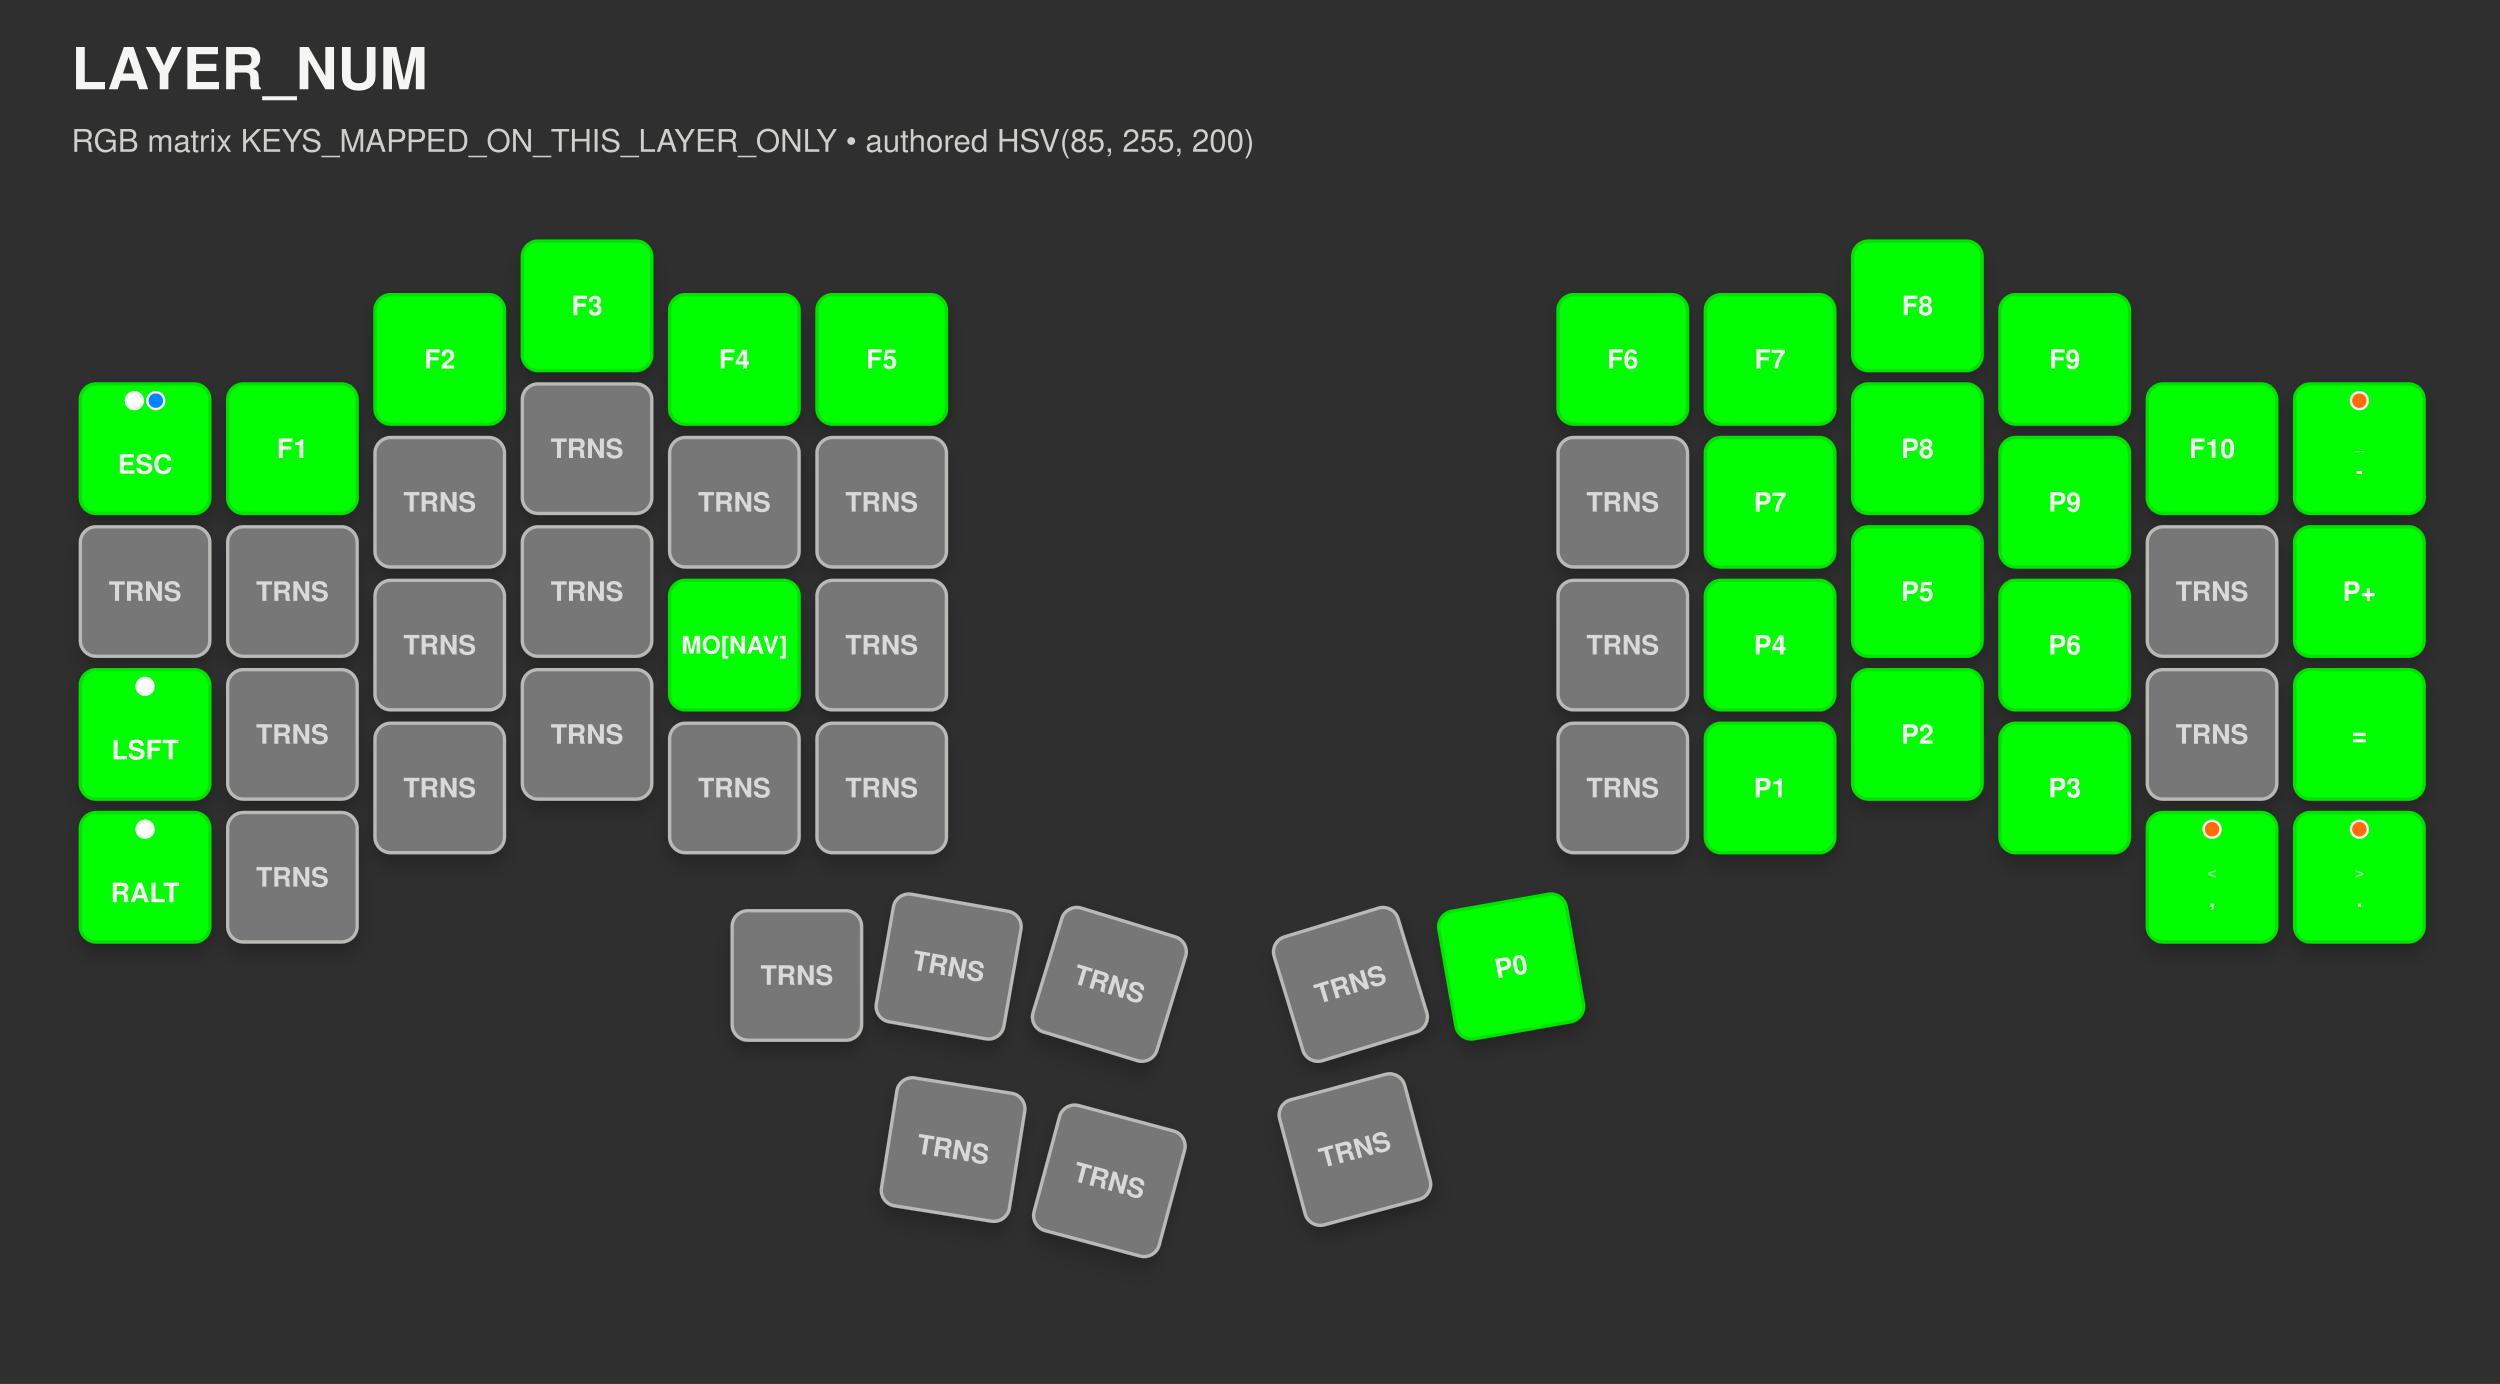
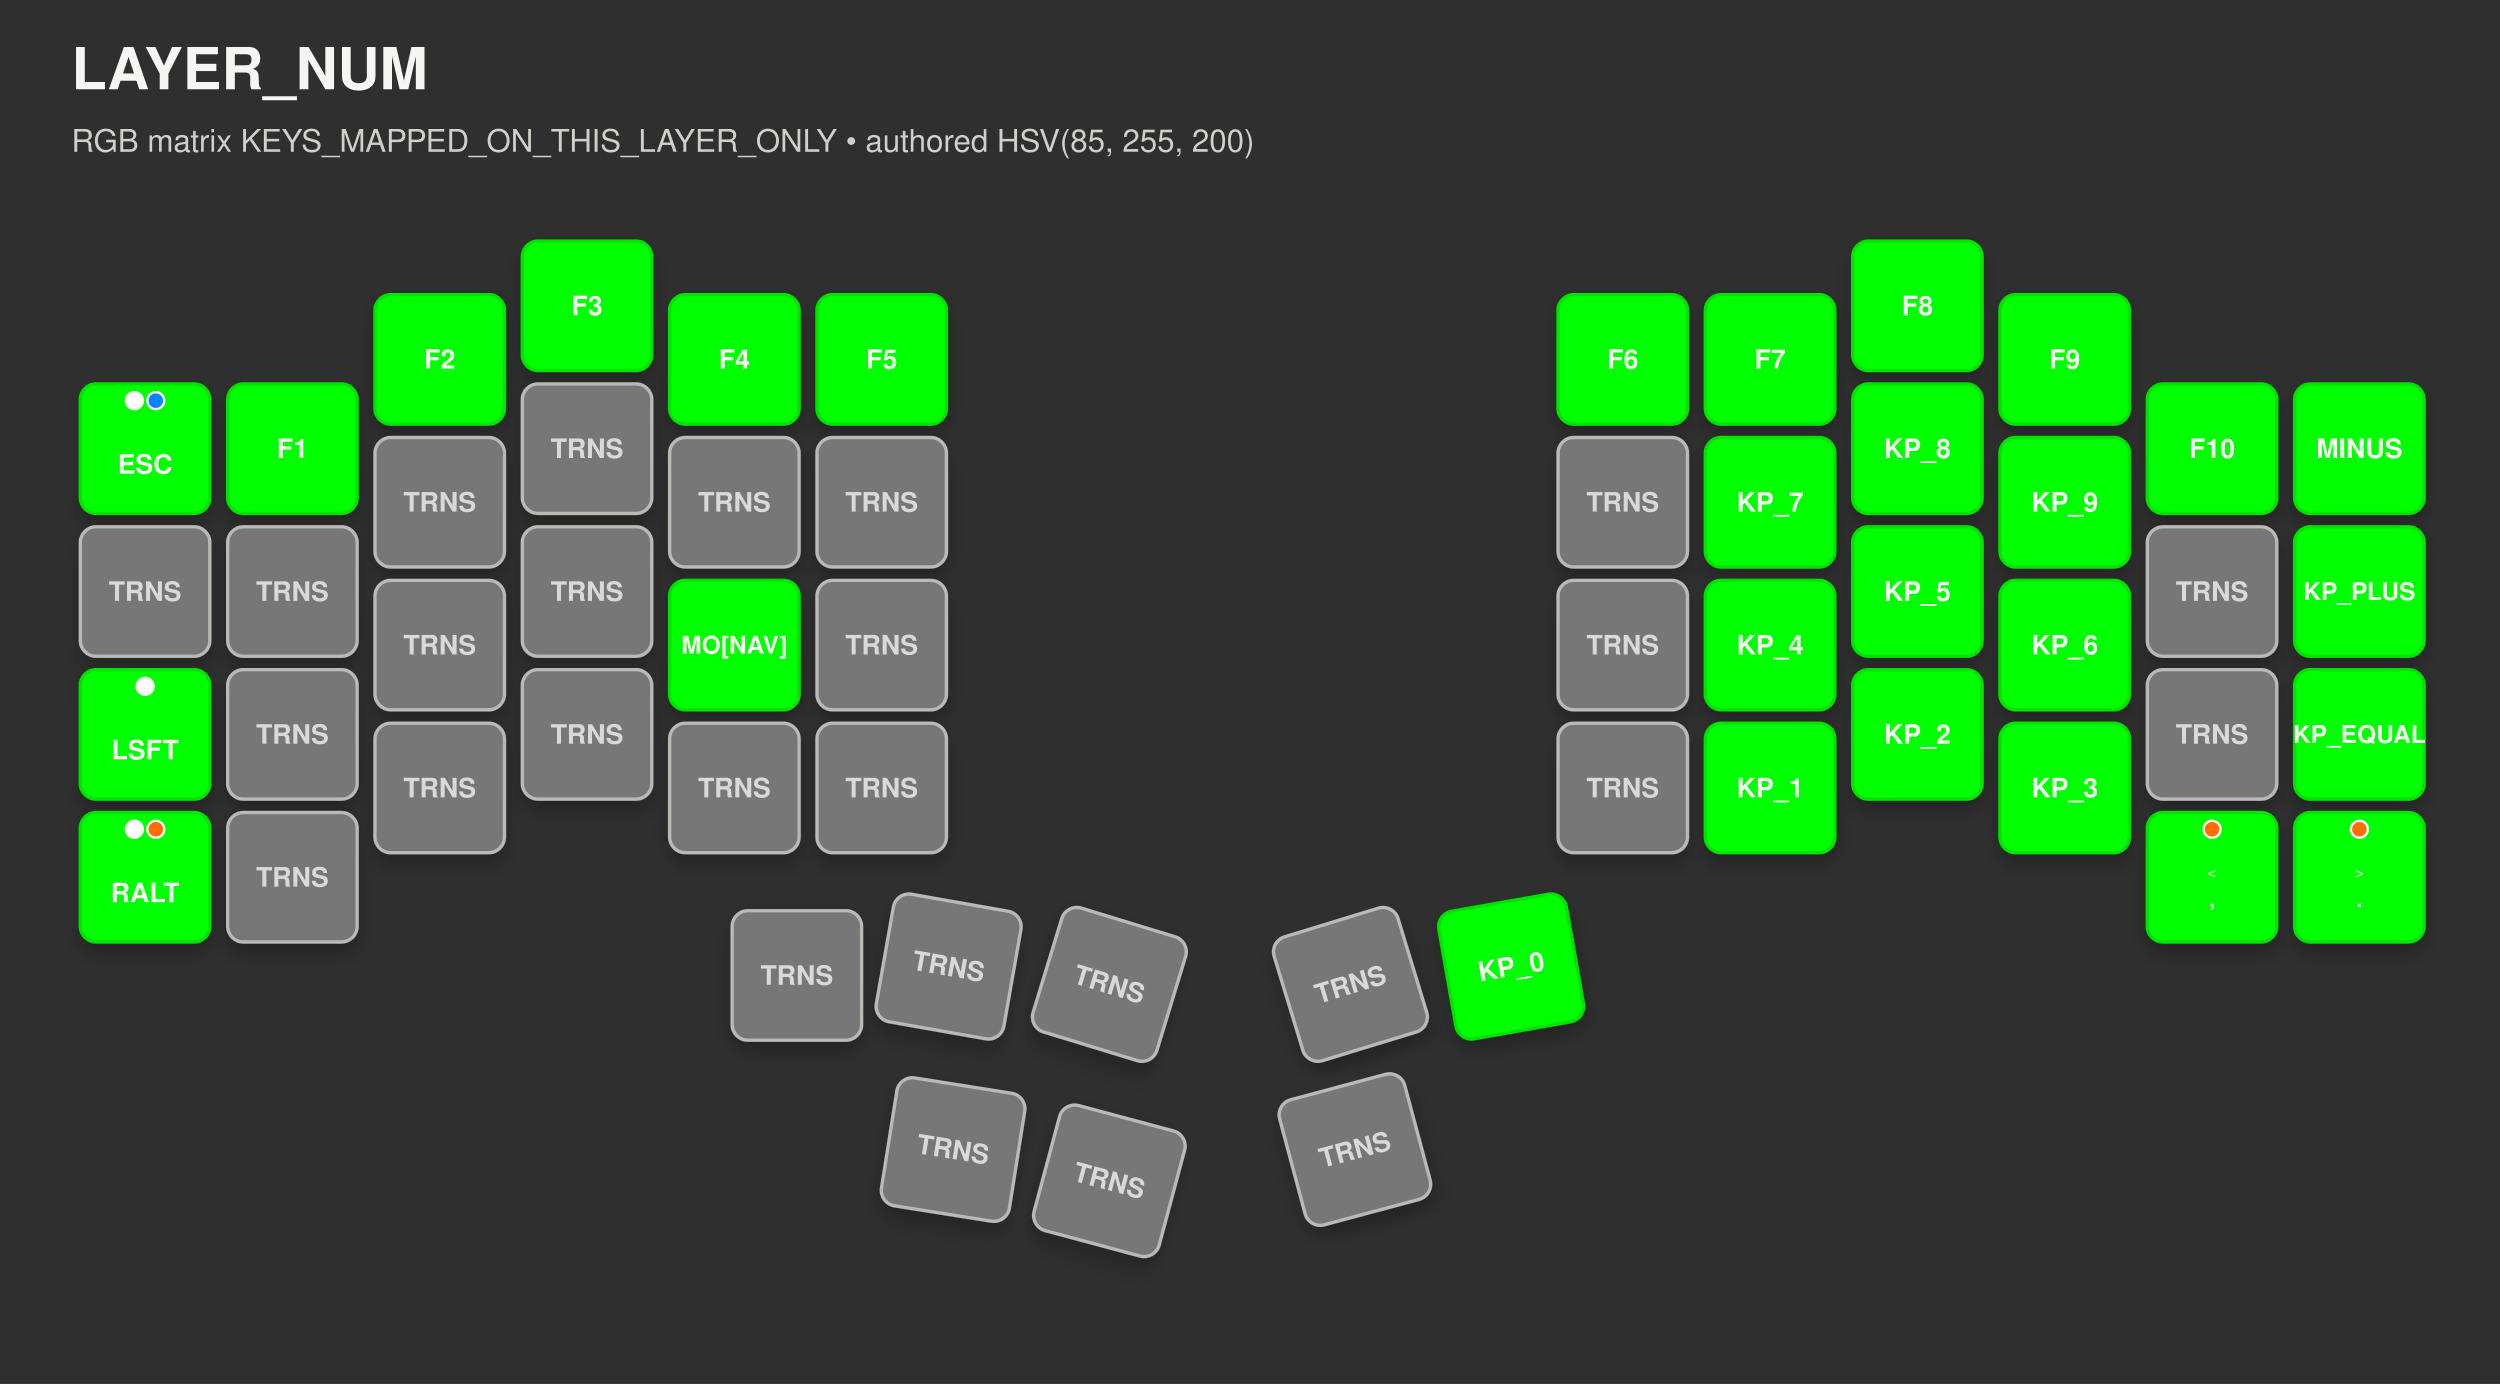
<svg xmlns="http://www.w3.org/2000/svg" width="1120" height="620" viewBox="0 0 1120 620" role="img" aria-labelledby="title desc">
  <defs>
    <filter id="shadow" x="-20%" y="-20%" width="140%" height="140%">
      <feDropShadow dx="0" dy="5" stdDeviation="4" flood-color="#000000" flood-opacity="0.22" />
    </filter>
  </defs>
  <rect width="1120" height="620" fill="#2f2f2f" />
  <text x="32" y="40" fill="#f5f5f3" font-size="26" font-family="Helvetica, Arial, sans-serif" font-weight="700">LAYER_NUM</text>
  <text x="32" y="68" fill="#cfcfcb" font-size="14" font-family="Helvetica, Arial, sans-serif">RGB matrix KEYS_MAPPED_ON_THIS_LAYER_ONLY • authored HSV(85, 255, 200)</text>
  <g transform="rotate(0 65.0 201.0)">
    <rect x="36.0" y="172.0" width="58" height="58" rx="7" fill="#00ff00" stroke="#00e300" stroke-width="1.5" filter="url(#shadow)" />
    <text x="65.0" y="208.0" fill="#f7f7f4" fill-opacity="1.00" font-size="12.0" text-anchor="middle" dominant-baseline="middle" font-family="Helvetica, Arial, sans-serif" font-weight="600">ESC</text>
    <circle cx="60.2" cy="179.5" r="3.8" fill="#ffffff" stroke="#f7f7f4" stroke-width="1.1" />
    <circle cx="69.8" cy="179.5" r="3.8" fill="#0084ff" stroke="#f7f7f4" stroke-width="1.1" />
  </g>
  <g transform="rotate(0 131.0 201.0)">
    <rect x="102.0" y="172.0" width="58" height="58" rx="7" fill="#00ff00" stroke="#00e300" stroke-width="1.5" filter="url(#shadow)" />
    <text x="131.0" y="201.0" fill="#f7f7f4" fill-opacity="1.00" font-size="12.0" text-anchor="middle" dominant-baseline="middle" font-family="Helvetica, Arial, sans-serif" font-weight="600">F1</text>
  </g>
  <g transform="rotate(0 197.0 161.0)">
    <rect x="168.0" y="132.0" width="58" height="58" rx="7" fill="#00ff00" stroke="#00e300" stroke-width="1.5" filter="url(#shadow)" />
    <text x="197.0" y="161.0" fill="#f7f7f4" fill-opacity="1.00" font-size="12.0" text-anchor="middle" dominant-baseline="middle" font-family="Helvetica, Arial, sans-serif" font-weight="600">F2</text>
  </g>
  <g transform="rotate(0 263.0 137.0)">
    <rect x="234.0" y="108.0" width="58" height="58" rx="7" fill="#00ff00" stroke="#00e300" stroke-width="1.5" filter="url(#shadow)" />
    <text x="263.0" y="137.0" fill="#f7f7f4" fill-opacity="1.00" font-size="12.0" text-anchor="middle" dominant-baseline="middle" font-family="Helvetica, Arial, sans-serif" font-weight="600">F3</text>
  </g>
  <g transform="rotate(0 329.0 161.0)">
    <rect x="300.0" y="132.0" width="58" height="58" rx="7" fill="#00ff00" stroke="#00e300" stroke-width="1.5" filter="url(#shadow)" />
    <text x="329.0" y="161.0" fill="#f7f7f4" fill-opacity="1.00" font-size="12.0" text-anchor="middle" dominant-baseline="middle" font-family="Helvetica, Arial, sans-serif" font-weight="600">F4</text>
  </g>
  <g transform="rotate(0 395.0 161.0)">
    <rect x="366.0" y="132.0" width="58" height="58" rx="7" fill="#00ff00" stroke="#00e300" stroke-width="1.5" filter="url(#shadow)" />
    <text x="395.0" y="161.0" fill="#f7f7f4" fill-opacity="1.00" font-size="12.0" text-anchor="middle" dominant-baseline="middle" font-family="Helvetica, Arial, sans-serif" font-weight="600">F5</text>
  </g>
  <g transform="rotate(0 727.0 161.0)">
    <rect x="698.0" y="132.0" width="58" height="58" rx="7" fill="#00ff00" stroke="#00e300" stroke-width="1.5" filter="url(#shadow)" />
    <text x="727.0" y="161.0" fill="#f7f7f4" fill-opacity="1.00" font-size="12.0" text-anchor="middle" dominant-baseline="middle" font-family="Helvetica, Arial, sans-serif" font-weight="600">F6</text>
  </g>
  <g transform="rotate(0 793.0 161.0)">
    <rect x="764.0" y="132.0" width="58" height="58" rx="7" fill="#00ff00" stroke="#00e300" stroke-width="1.5" filter="url(#shadow)" />
    <text x="793.0" y="161.0" fill="#f7f7f4" fill-opacity="1.00" font-size="12.0" text-anchor="middle" dominant-baseline="middle" font-family="Helvetica, Arial, sans-serif" font-weight="600">F7</text>
  </g>
  <g transform="rotate(0 859.0 137.0)">
    <rect x="830.0" y="108.0" width="58" height="58" rx="7" fill="#00ff00" stroke="#00e300" stroke-width="1.5" filter="url(#shadow)" />
    <text x="859.0" y="137.0" fill="#f7f7f4" fill-opacity="1.00" font-size="12.0" text-anchor="middle" dominant-baseline="middle" font-family="Helvetica, Arial, sans-serif" font-weight="600">F8</text>
  </g>
  <g transform="rotate(0 925.0 161.0)">
    <rect x="896.0" y="132.0" width="58" height="58" rx="7" fill="#00ff00" stroke="#00e300" stroke-width="1.5" filter="url(#shadow)" />
    <text x="925.0" y="161.0" fill="#f7f7f4" fill-opacity="1.00" font-size="12.0" text-anchor="middle" dominant-baseline="middle" font-family="Helvetica, Arial, sans-serif" font-weight="600">F9</text>
  </g>
  <g transform="rotate(0 991.0 201.0)">
    <rect x="962.0" y="172.0" width="58" height="58" rx="7" fill="#00ff00" stroke="#00e300" stroke-width="1.5" filter="url(#shadow)" />
    <text x="991.0" y="201.0" fill="#f7f7f4" fill-opacity="1.00" font-size="12.0" text-anchor="middle" dominant-baseline="middle" font-family="Helvetica, Arial, sans-serif" font-weight="600">F10</text>
  </g>
  <g transform="rotate(0 1057.0 201.0)">
    <rect x="1028.0" y="172.0" width="58" height="58" rx="7" fill="#00ff00" stroke="#00e300" stroke-width="1.5" filter="url(#shadow)" />
-     <text x="1057.0" y="198.6" fill="#f7f7f4" fill-opacity="0.56" font-size="7.4" text-anchor="middle" dominant-baseline="middle" font-family="Helvetica, Arial, sans-serif" font-weight="650">_</text>
-     <text x="1057.0" y="211.0" fill="#f7f7f4" fill-opacity="1.00" font-size="9.1" text-anchor="middle" dominant-baseline="middle" font-family="Helvetica, Arial, sans-serif" font-weight="600">-</text>
-     <circle cx="1057.0" cy="179.5" r="3.8" fill="#ff6c00" stroke="#f7f7f4" stroke-width="1.1" />
+     <text x="1057.0" y="201.0" fill="#f7f7f4" fill-opacity="1.00" font-size="12.0" text-anchor="middle" dominant-baseline="middle" font-family="Helvetica, Arial, sans-serif" font-weight="600">MINUS</text>
  </g>
  <g transform="rotate(0 65.0 265.0)">
    <rect x="36.0" y="236.0" width="58" height="58" rx="7" fill="#777777" stroke="#b8bab5" stroke-width="1.5" filter="url(#shadow)" />
    <text x="65.0" y="265.0" fill="#ffffff" fill-opacity="0.72" font-size="12.0" text-anchor="middle" dominant-baseline="middle" font-family="Helvetica, Arial, sans-serif" font-weight="600">TRNS</text>
  </g>
  <g transform="rotate(0 131.0 265.0)">
    <rect x="102.0" y="236.0" width="58" height="58" rx="7" fill="#777777" stroke="#b8bab5" stroke-width="1.5" filter="url(#shadow)" />
    <text x="131.0" y="265.0" fill="#ffffff" fill-opacity="0.72" font-size="12.0" text-anchor="middle" dominant-baseline="middle" font-family="Helvetica, Arial, sans-serif" font-weight="600">TRNS</text>
  </g>
  <g transform="rotate(0 197.0 225.0)">
    <rect x="168.0" y="196.0" width="58" height="58" rx="7" fill="#777777" stroke="#b8bab5" stroke-width="1.5" filter="url(#shadow)" />
    <text x="197.0" y="225.0" fill="#ffffff" fill-opacity="0.72" font-size="12.0" text-anchor="middle" dominant-baseline="middle" font-family="Helvetica, Arial, sans-serif" font-weight="600">TRNS</text>
  </g>
  <g transform="rotate(0 263.0 201.0)">
    <rect x="234.0" y="172.0" width="58" height="58" rx="7" fill="#777777" stroke="#b8bab5" stroke-width="1.5" filter="url(#shadow)" />
    <text x="263.0" y="201.0" fill="#ffffff" fill-opacity="0.72" font-size="12.0" text-anchor="middle" dominant-baseline="middle" font-family="Helvetica, Arial, sans-serif" font-weight="600">TRNS</text>
  </g>
  <g transform="rotate(0 329.0 225.0)">
    <rect x="300.0" y="196.0" width="58" height="58" rx="7" fill="#777777" stroke="#b8bab5" stroke-width="1.5" filter="url(#shadow)" />
    <text x="329.0" y="225.0" fill="#ffffff" fill-opacity="0.72" font-size="12.0" text-anchor="middle" dominant-baseline="middle" font-family="Helvetica, Arial, sans-serif" font-weight="600">TRNS</text>
  </g>
  <g transform="rotate(0 395.0 225.0)">
    <rect x="366.0" y="196.0" width="58" height="58" rx="7" fill="#777777" stroke="#b8bab5" stroke-width="1.5" filter="url(#shadow)" />
    <text x="395.0" y="225.0" fill="#ffffff" fill-opacity="0.72" font-size="12.0" text-anchor="middle" dominant-baseline="middle" font-family="Helvetica, Arial, sans-serif" font-weight="600">TRNS</text>
  </g>
  <g transform="rotate(0 727.0 225.0)">
    <rect x="698.0" y="196.0" width="58" height="58" rx="7" fill="#777777" stroke="#b8bab5" stroke-width="1.5" filter="url(#shadow)" />
    <text x="727.0" y="225.0" fill="#ffffff" fill-opacity="0.72" font-size="12.0" text-anchor="middle" dominant-baseline="middle" font-family="Helvetica, Arial, sans-serif" font-weight="600">TRNS</text>
  </g>
  <g transform="rotate(0 793.0 225.0)">
    <rect x="764.0" y="196.0" width="58" height="58" rx="7" fill="#00ff00" stroke="#00e300" stroke-width="1.5" filter="url(#shadow)" />
-     <text x="793.0" y="225.0" fill="#f7f7f4" fill-opacity="1.00" font-size="12.0" text-anchor="middle" dominant-baseline="middle" font-family="Helvetica, Arial, sans-serif" font-weight="600">P7</text>
+     <text x="793.0" y="225.0" fill="#f7f7f4" fill-opacity="1.00" font-size="12.0" text-anchor="middle" dominant-baseline="middle" font-family="Helvetica, Arial, sans-serif" font-weight="600">KP_7</text>
  </g>
  <g transform="rotate(0 859.0 201.0)">
    <rect x="830.0" y="172.0" width="58" height="58" rx="7" fill="#00ff00" stroke="#00e300" stroke-width="1.5" filter="url(#shadow)" />
-     <text x="859.0" y="201.0" fill="#f7f7f4" fill-opacity="1.00" font-size="12.0" text-anchor="middle" dominant-baseline="middle" font-family="Helvetica, Arial, sans-serif" font-weight="600">P8</text>
+     <text x="859.0" y="201.0" fill="#f7f7f4" fill-opacity="1.00" font-size="12.0" text-anchor="middle" dominant-baseline="middle" font-family="Helvetica, Arial, sans-serif" font-weight="600">KP_8</text>
  </g>
  <g transform="rotate(0 925.0 225.0)">
    <rect x="896.0" y="196.0" width="58" height="58" rx="7" fill="#00ff00" stroke="#00e300" stroke-width="1.5" filter="url(#shadow)" />
-     <text x="925.0" y="225.0" fill="#f7f7f4" fill-opacity="1.00" font-size="12.0" text-anchor="middle" dominant-baseline="middle" font-family="Helvetica, Arial, sans-serif" font-weight="600">P9</text>
+     <text x="925.0" y="225.0" fill="#f7f7f4" fill-opacity="1.00" font-size="12.0" text-anchor="middle" dominant-baseline="middle" font-family="Helvetica, Arial, sans-serif" font-weight="600">KP_9</text>
  </g>
  <g transform="rotate(0 991.0 265.0)">
    <rect x="962.0" y="236.0" width="58" height="58" rx="7" fill="#777777" stroke="#b8bab5" stroke-width="1.5" filter="url(#shadow)" />
    <text x="991.0" y="265.0" fill="#ffffff" fill-opacity="0.72" font-size="12.0" text-anchor="middle" dominant-baseline="middle" font-family="Helvetica, Arial, sans-serif" font-weight="600">TRNS</text>
  </g>
  <g transform="rotate(0 1057.0 265.0)">
    <rect x="1028.0" y="236.0" width="58" height="58" rx="7" fill="#00ff00" stroke="#00e300" stroke-width="1.5" filter="url(#shadow)" />
-     <text x="1057.0" y="265.0" fill="#f7f7f4" fill-opacity="1.00" font-size="12.0" text-anchor="middle" dominant-baseline="middle" font-family="Helvetica, Arial, sans-serif" font-weight="600">P+</text>
+     <text x="1057.0" y="265.0" fill="#f7f7f4" fill-opacity="1.00" font-size="11.0" text-anchor="middle" dominant-baseline="middle" font-family="Helvetica, Arial, sans-serif" font-weight="600">KP_PLUS</text>
  </g>
  <g transform="rotate(0 65.0 329.0)">
    <rect x="36.0" y="300.0" width="58" height="58" rx="7" fill="#00ff00" stroke="#00e300" stroke-width="1.5" filter="url(#shadow)" />
    <text x="65.0" y="336.0" fill="#f7f7f4" fill-opacity="1.00" font-size="12.0" text-anchor="middle" dominant-baseline="middle" font-family="Helvetica, Arial, sans-serif" font-weight="600">LSFT</text>
    <circle cx="65.0" cy="307.5" r="3.8" fill="#ffffff" stroke="#f7f7f4" stroke-width="1.1" />
  </g>
  <g transform="rotate(0 131.0 329.0)">
    <rect x="102.0" y="300.0" width="58" height="58" rx="7" fill="#777777" stroke="#b8bab5" stroke-width="1.5" filter="url(#shadow)" />
    <text x="131.0" y="329.0" fill="#ffffff" fill-opacity="0.72" font-size="12.0" text-anchor="middle" dominant-baseline="middle" font-family="Helvetica, Arial, sans-serif" font-weight="600">TRNS</text>
  </g>
  <g transform="rotate(0 197.0 289.0)">
    <rect x="168.0" y="260.0" width="58" height="58" rx="7" fill="#777777" stroke="#b8bab5" stroke-width="1.5" filter="url(#shadow)" />
    <text x="197.0" y="289.0" fill="#ffffff" fill-opacity="0.72" font-size="12.0" text-anchor="middle" dominant-baseline="middle" font-family="Helvetica, Arial, sans-serif" font-weight="600">TRNS</text>
  </g>
  <g transform="rotate(0 263.0 265.0)">
    <rect x="234.0" y="236.0" width="58" height="58" rx="7" fill="#777777" stroke="#b8bab5" stroke-width="1.5" filter="url(#shadow)" />
    <text x="263.0" y="265.0" fill="#ffffff" fill-opacity="0.72" font-size="12.0" text-anchor="middle" dominant-baseline="middle" font-family="Helvetica, Arial, sans-serif" font-weight="600">TRNS</text>
  </g>
  <g transform="rotate(0 329.0 289.0)">
    <rect x="300.0" y="260.0" width="58" height="58" rx="7" fill="#00ff00" stroke="#00e300" stroke-width="1.5" filter="url(#shadow)" />
    <text x="329.0" y="289.0" fill="#f7f7f4" fill-opacity="1.00" font-size="11.0" text-anchor="middle" dominant-baseline="middle" font-family="Helvetica, Arial, sans-serif" font-weight="600">MO[NAV]</text>
  </g>
  <g transform="rotate(0 395.0 289.0)">
    <rect x="366.0" y="260.0" width="58" height="58" rx="7" fill="#777777" stroke="#b8bab5" stroke-width="1.5" filter="url(#shadow)" />
    <text x="395.0" y="289.0" fill="#ffffff" fill-opacity="0.72" font-size="12.0" text-anchor="middle" dominant-baseline="middle" font-family="Helvetica, Arial, sans-serif" font-weight="600">TRNS</text>
  </g>
  <g transform="rotate(0 727.0 289.0)">
    <rect x="698.0" y="260.0" width="58" height="58" rx="7" fill="#777777" stroke="#b8bab5" stroke-width="1.5" filter="url(#shadow)" />
    <text x="727.0" y="289.0" fill="#ffffff" fill-opacity="0.72" font-size="12.0" text-anchor="middle" dominant-baseline="middle" font-family="Helvetica, Arial, sans-serif" font-weight="600">TRNS</text>
  </g>
  <g transform="rotate(0 793.0 289.0)">
    <rect x="764.0" y="260.0" width="58" height="58" rx="7" fill="#00ff00" stroke="#00e300" stroke-width="1.5" filter="url(#shadow)" />
-     <text x="793.0" y="289.0" fill="#f7f7f4" fill-opacity="1.00" font-size="12.0" text-anchor="middle" dominant-baseline="middle" font-family="Helvetica, Arial, sans-serif" font-weight="600">P4</text>
+     <text x="793.0" y="289.0" fill="#f7f7f4" fill-opacity="1.00" font-size="12.0" text-anchor="middle" dominant-baseline="middle" font-family="Helvetica, Arial, sans-serif" font-weight="600">KP_4</text>
  </g>
  <g transform="rotate(0 859.0 265.0)">
    <rect x="830.0" y="236.0" width="58" height="58" rx="7" fill="#00ff00" stroke="#00e300" stroke-width="1.5" filter="url(#shadow)" />
-     <text x="859.0" y="265.0" fill="#f7f7f4" fill-opacity="1.00" font-size="12.0" text-anchor="middle" dominant-baseline="middle" font-family="Helvetica, Arial, sans-serif" font-weight="600">P5</text>
+     <text x="859.0" y="265.0" fill="#f7f7f4" fill-opacity="1.00" font-size="12.0" text-anchor="middle" dominant-baseline="middle" font-family="Helvetica, Arial, sans-serif" font-weight="600">KP_5</text>
  </g>
  <g transform="rotate(0 925.0 289.0)">
    <rect x="896.0" y="260.0" width="58" height="58" rx="7" fill="#00ff00" stroke="#00e300" stroke-width="1.5" filter="url(#shadow)" />
-     <text x="925.0" y="289.0" fill="#f7f7f4" fill-opacity="1.00" font-size="12.0" text-anchor="middle" dominant-baseline="middle" font-family="Helvetica, Arial, sans-serif" font-weight="600">P6</text>
+     <text x="925.0" y="289.0" fill="#f7f7f4" fill-opacity="1.00" font-size="12.0" text-anchor="middle" dominant-baseline="middle" font-family="Helvetica, Arial, sans-serif" font-weight="600">KP_6</text>
  </g>
  <g transform="rotate(0 991.0 329.0)">
    <rect x="962.0" y="300.0" width="58" height="58" rx="7" fill="#777777" stroke="#b8bab5" stroke-width="1.5" filter="url(#shadow)" />
    <text x="991.0" y="329.0" fill="#ffffff" fill-opacity="0.72" font-size="12.0" text-anchor="middle" dominant-baseline="middle" font-family="Helvetica, Arial, sans-serif" font-weight="600">TRNS</text>
  </g>
  <g transform="rotate(0 1057.0 329.0)">
    <rect x="1028.0" y="300.0" width="58" height="58" rx="7" fill="#00ff00" stroke="#00e300" stroke-width="1.5" filter="url(#shadow)" />
-     <text x="1057.0" y="329.0" fill="#f7f7f4" fill-opacity="1.00" font-size="12.0" text-anchor="middle" dominant-baseline="middle" font-family="Helvetica, Arial, sans-serif" font-weight="600">=</text>
+     <text x="1057.0" y="329.0" fill="#f7f7f4" fill-opacity="1.00" font-size="11.0" text-anchor="middle" dominant-baseline="middle" font-family="Helvetica, Arial, sans-serif" font-weight="600" textLength="48.0" lengthAdjust="spacingAndGlyphs">KP_EQUAL</text>
  </g>
  <g transform="rotate(0 65.0 393.0)">
    <rect x="36.0" y="364.0" width="58" height="58" rx="7" fill="#00ff00" stroke="#00e300" stroke-width="1.5" filter="url(#shadow)" />
    <text x="65.0" y="400.0" fill="#f7f7f4" fill-opacity="1.00" font-size="12.0" text-anchor="middle" dominant-baseline="middle" font-family="Helvetica, Arial, sans-serif" font-weight="600">RALT</text>
-     <circle cx="65.0" cy="371.5" r="3.8" fill="#ffffff" stroke="#f7f7f4" stroke-width="1.1" />
+     <circle cx="60.2" cy="371.5" r="3.8" fill="#ffffff" stroke="#f7f7f4" stroke-width="1.1" />
+     <circle cx="69.8" cy="371.5" r="3.8" fill="#ff6c00" stroke="#f7f7f4" stroke-width="1.1" />
  </g>
  <g transform="rotate(0 131.0 393.0)">
    <rect x="102.0" y="364.0" width="58" height="58" rx="7" fill="#777777" stroke="#b8bab5" stroke-width="1.5" filter="url(#shadow)" />
    <text x="131.0" y="393.0" fill="#ffffff" fill-opacity="0.72" font-size="12.0" text-anchor="middle" dominant-baseline="middle" font-family="Helvetica, Arial, sans-serif" font-weight="600">TRNS</text>
  </g>
  <g transform="rotate(0 197.0 353.0)">
    <rect x="168.0" y="324.0" width="58" height="58" rx="7" fill="#777777" stroke="#b8bab5" stroke-width="1.5" filter="url(#shadow)" />
    <text x="197.0" y="353.0" fill="#ffffff" fill-opacity="0.72" font-size="12.0" text-anchor="middle" dominant-baseline="middle" font-family="Helvetica, Arial, sans-serif" font-weight="600">TRNS</text>
  </g>
  <g transform="rotate(0 263.0 329.0)">
    <rect x="234.0" y="300.0" width="58" height="58" rx="7" fill="#777777" stroke="#b8bab5" stroke-width="1.5" filter="url(#shadow)" />
    <text x="263.0" y="329.0" fill="#ffffff" fill-opacity="0.72" font-size="12.0" text-anchor="middle" dominant-baseline="middle" font-family="Helvetica, Arial, sans-serif" font-weight="600">TRNS</text>
  </g>
  <g transform="rotate(0 329.0 353.0)">
    <rect x="300.0" y="324.0" width="58" height="58" rx="7" fill="#777777" stroke="#b8bab5" stroke-width="1.5" filter="url(#shadow)" />
    <text x="329.0" y="353.0" fill="#ffffff" fill-opacity="0.72" font-size="12.0" text-anchor="middle" dominant-baseline="middle" font-family="Helvetica, Arial, sans-serif" font-weight="600">TRNS</text>
  </g>
  <g transform="rotate(0 395.0 353.0)">
    <rect x="366.0" y="324.0" width="58" height="58" rx="7" fill="#777777" stroke="#b8bab5" stroke-width="1.5" filter="url(#shadow)" />
    <text x="395.0" y="353.0" fill="#ffffff" fill-opacity="0.72" font-size="12.0" text-anchor="middle" dominant-baseline="middle" font-family="Helvetica, Arial, sans-serif" font-weight="600">TRNS</text>
  </g>
  <g transform="rotate(0 727.0 353.0)">
    <rect x="698.0" y="324.0" width="58" height="58" rx="7" fill="#777777" stroke="#b8bab5" stroke-width="1.5" filter="url(#shadow)" />
    <text x="727.0" y="353.0" fill="#ffffff" fill-opacity="0.72" font-size="12.0" text-anchor="middle" dominant-baseline="middle" font-family="Helvetica, Arial, sans-serif" font-weight="600">TRNS</text>
  </g>
  <g transform="rotate(0 793.0 353.0)">
    <rect x="764.0" y="324.0" width="58" height="58" rx="7" fill="#00ff00" stroke="#00e300" stroke-width="1.5" filter="url(#shadow)" />
-     <text x="793.0" y="353.0" fill="#f7f7f4" fill-opacity="1.00" font-size="12.0" text-anchor="middle" dominant-baseline="middle" font-family="Helvetica, Arial, sans-serif" font-weight="600">P1</text>
+     <text x="793.0" y="353.0" fill="#f7f7f4" fill-opacity="1.00" font-size="12.0" text-anchor="middle" dominant-baseline="middle" font-family="Helvetica, Arial, sans-serif" font-weight="600">KP_1</text>
  </g>
  <g transform="rotate(0 859.0 329.0)">
    <rect x="830.0" y="300.0" width="58" height="58" rx="7" fill="#00ff00" stroke="#00e300" stroke-width="1.5" filter="url(#shadow)" />
-     <text x="859.0" y="329.0" fill="#f7f7f4" fill-opacity="1.00" font-size="12.0" text-anchor="middle" dominant-baseline="middle" font-family="Helvetica, Arial, sans-serif" font-weight="600">P2</text>
+     <text x="859.0" y="329.0" fill="#f7f7f4" fill-opacity="1.00" font-size="12.0" text-anchor="middle" dominant-baseline="middle" font-family="Helvetica, Arial, sans-serif" font-weight="600">KP_2</text>
  </g>
  <g transform="rotate(0 925.0 353.0)">
    <rect x="896.0" y="324.0" width="58" height="58" rx="7" fill="#00ff00" stroke="#00e300" stroke-width="1.5" filter="url(#shadow)" />
-     <text x="925.0" y="353.0" fill="#f7f7f4" fill-opacity="1.00" font-size="12.0" text-anchor="middle" dominant-baseline="middle" font-family="Helvetica, Arial, sans-serif" font-weight="600">P3</text>
+     <text x="925.0" y="353.0" fill="#f7f7f4" fill-opacity="1.00" font-size="12.0" text-anchor="middle" dominant-baseline="middle" font-family="Helvetica, Arial, sans-serif" font-weight="600">KP_3</text>
  </g>
  <g transform="rotate(0 991.0 393.0)">
    <rect x="962.0" y="364.0" width="58" height="58" rx="7" fill="#00ff00" stroke="#00e300" stroke-width="1.5" filter="url(#shadow)" />
    <text x="991.0" y="390.6" fill="#f7f7f4" fill-opacity="0.56" font-size="7.4" text-anchor="middle" dominant-baseline="middle" font-family="Helvetica, Arial, sans-serif" font-weight="650">&lt;</text>
    <text x="991.0" y="403.0" fill="#f7f7f4" fill-opacity="1.00" font-size="9.1" text-anchor="middle" dominant-baseline="middle" font-family="Helvetica, Arial, sans-serif" font-weight="600">,</text>
    <circle cx="991.0" cy="371.5" r="3.8" fill="#ff6c00" stroke="#f7f7f4" stroke-width="1.1" />
  </g>
  <g transform="rotate(0 1057.0 393.0)">
    <rect x="1028.0" y="364.0" width="58" height="58" rx="7" fill="#00ff00" stroke="#00e300" stroke-width="1.5" filter="url(#shadow)" />
    <text x="1057.0" y="390.6" fill="#f7f7f4" fill-opacity="0.56" font-size="7.4" text-anchor="middle" dominant-baseline="middle" font-family="Helvetica, Arial, sans-serif" font-weight="650">&gt;</text>
    <text x="1057.0" y="403.0" fill="#f7f7f4" fill-opacity="1.00" font-size="9.1" text-anchor="middle" dominant-baseline="middle" font-family="Helvetica, Arial, sans-serif" font-weight="600">.</text>
    <circle cx="1057.0" cy="371.5" r="3.8" fill="#ff6c00" stroke="#f7f7f4" stroke-width="1.1" />
  </g>
  <g transform="rotate(0 357.0 437.0)">
    <rect x="328.0" y="408.0" width="58" height="58" rx="7" fill="#777777" stroke="#b8bab5" stroke-width="1.5" filter="url(#shadow)" />
    <text x="357.0" y="437.0" fill="#ffffff" fill-opacity="0.72" font-size="12.0" text-anchor="middle" dominant-baseline="middle" font-family="Helvetica, Arial, sans-serif" font-weight="600">TRNS</text>
  </g>
  <g transform="rotate(10 425.0 433.0)">
    <rect x="396.0" y="404.0" width="58" height="58" rx="7" fill="#777777" stroke="#b8bab5" stroke-width="1.5" filter="url(#shadow)" />
    <text x="425.0" y="433.0" fill="#ffffff" fill-opacity="0.72" font-size="12.0" text-anchor="middle" dominant-baseline="middle" font-family="Helvetica, Arial, sans-serif" font-weight="600">TRNS</text>
  </g>
  <g transform="rotate(17 497.0 441.0)">
    <rect x="468.0" y="412.0" width="58" height="58" rx="7" fill="#777777" stroke="#b8bab5" stroke-width="1.5" filter="url(#shadow)" />
    <text x="497.0" y="441.0" fill="#ffffff" fill-opacity="0.72" font-size="12.0" text-anchor="middle" dominant-baseline="middle" font-family="Helvetica, Arial, sans-serif" font-weight="600">TRNS</text>
  </g>
  <g transform="rotate(-17 605.0 441.0)">
    <rect x="576.0" y="412.0" width="58" height="58" rx="7" fill="#777777" stroke="#b8bab5" stroke-width="1.5" filter="url(#shadow)" />
    <text x="605.0" y="441.0" fill="#ffffff" fill-opacity="0.72" font-size="12.0" text-anchor="middle" dominant-baseline="middle" font-family="Helvetica, Arial, sans-serif" font-weight="600">TRNS</text>
  </g>
  <g transform="rotate(-10 677.0 433.0)">
    <rect x="648.0" y="404.0" width="58" height="58" rx="7" fill="#00ff00" stroke="#00e300" stroke-width="1.5" filter="url(#shadow)" />
-     <text x="677.0" y="433.0" fill="#f7f7f4" fill-opacity="1.00" font-size="12.0" text-anchor="middle" dominant-baseline="middle" font-family="Helvetica, Arial, sans-serif" font-weight="600">P0</text>
+     <text x="677.0" y="433.0" fill="#f7f7f4" fill-opacity="1.00" font-size="12.0" text-anchor="middle" dominant-baseline="middle" font-family="Helvetica, Arial, sans-serif" font-weight="600">KP_0</text>
  </g>
  <g transform="rotate(9 427.0 515.0)">
    <rect x="398.0" y="486.0" width="58" height="58" rx="7" fill="#777777" stroke="#b8bab5" stroke-width="1.5" filter="url(#shadow)" />
    <text x="427.0" y="515.0" fill="#ffffff" fill-opacity="0.72" font-size="12.0" text-anchor="middle" dominant-baseline="middle" font-family="Helvetica, Arial, sans-serif" font-weight="600">TRNS</text>
  </g>
  <g transform="rotate(15 497.0 529.0)">
    <rect x="468.0" y="500.0" width="58" height="58" rx="7" fill="#777777" stroke="#b8bab5" stroke-width="1.5" filter="url(#shadow)" />
    <text x="497.0" y="529.0" fill="#ffffff" fill-opacity="0.72" font-size="12.0" text-anchor="middle" dominant-baseline="middle" font-family="Helvetica, Arial, sans-serif" font-weight="600">TRNS</text>
  </g>
  <g transform="rotate(-15 607.0 515.0)">
    <rect x="578.0" y="486.0" width="58" height="58" rx="7" fill="#777777" stroke="#b8bab5" stroke-width="1.5" filter="url(#shadow)" />
    <text x="607.0" y="515.0" fill="#ffffff" fill-opacity="0.72" font-size="12.0" text-anchor="middle" dominant-baseline="middle" font-family="Helvetica, Arial, sans-serif" font-weight="600">TRNS</text>
  </g>
</svg>
